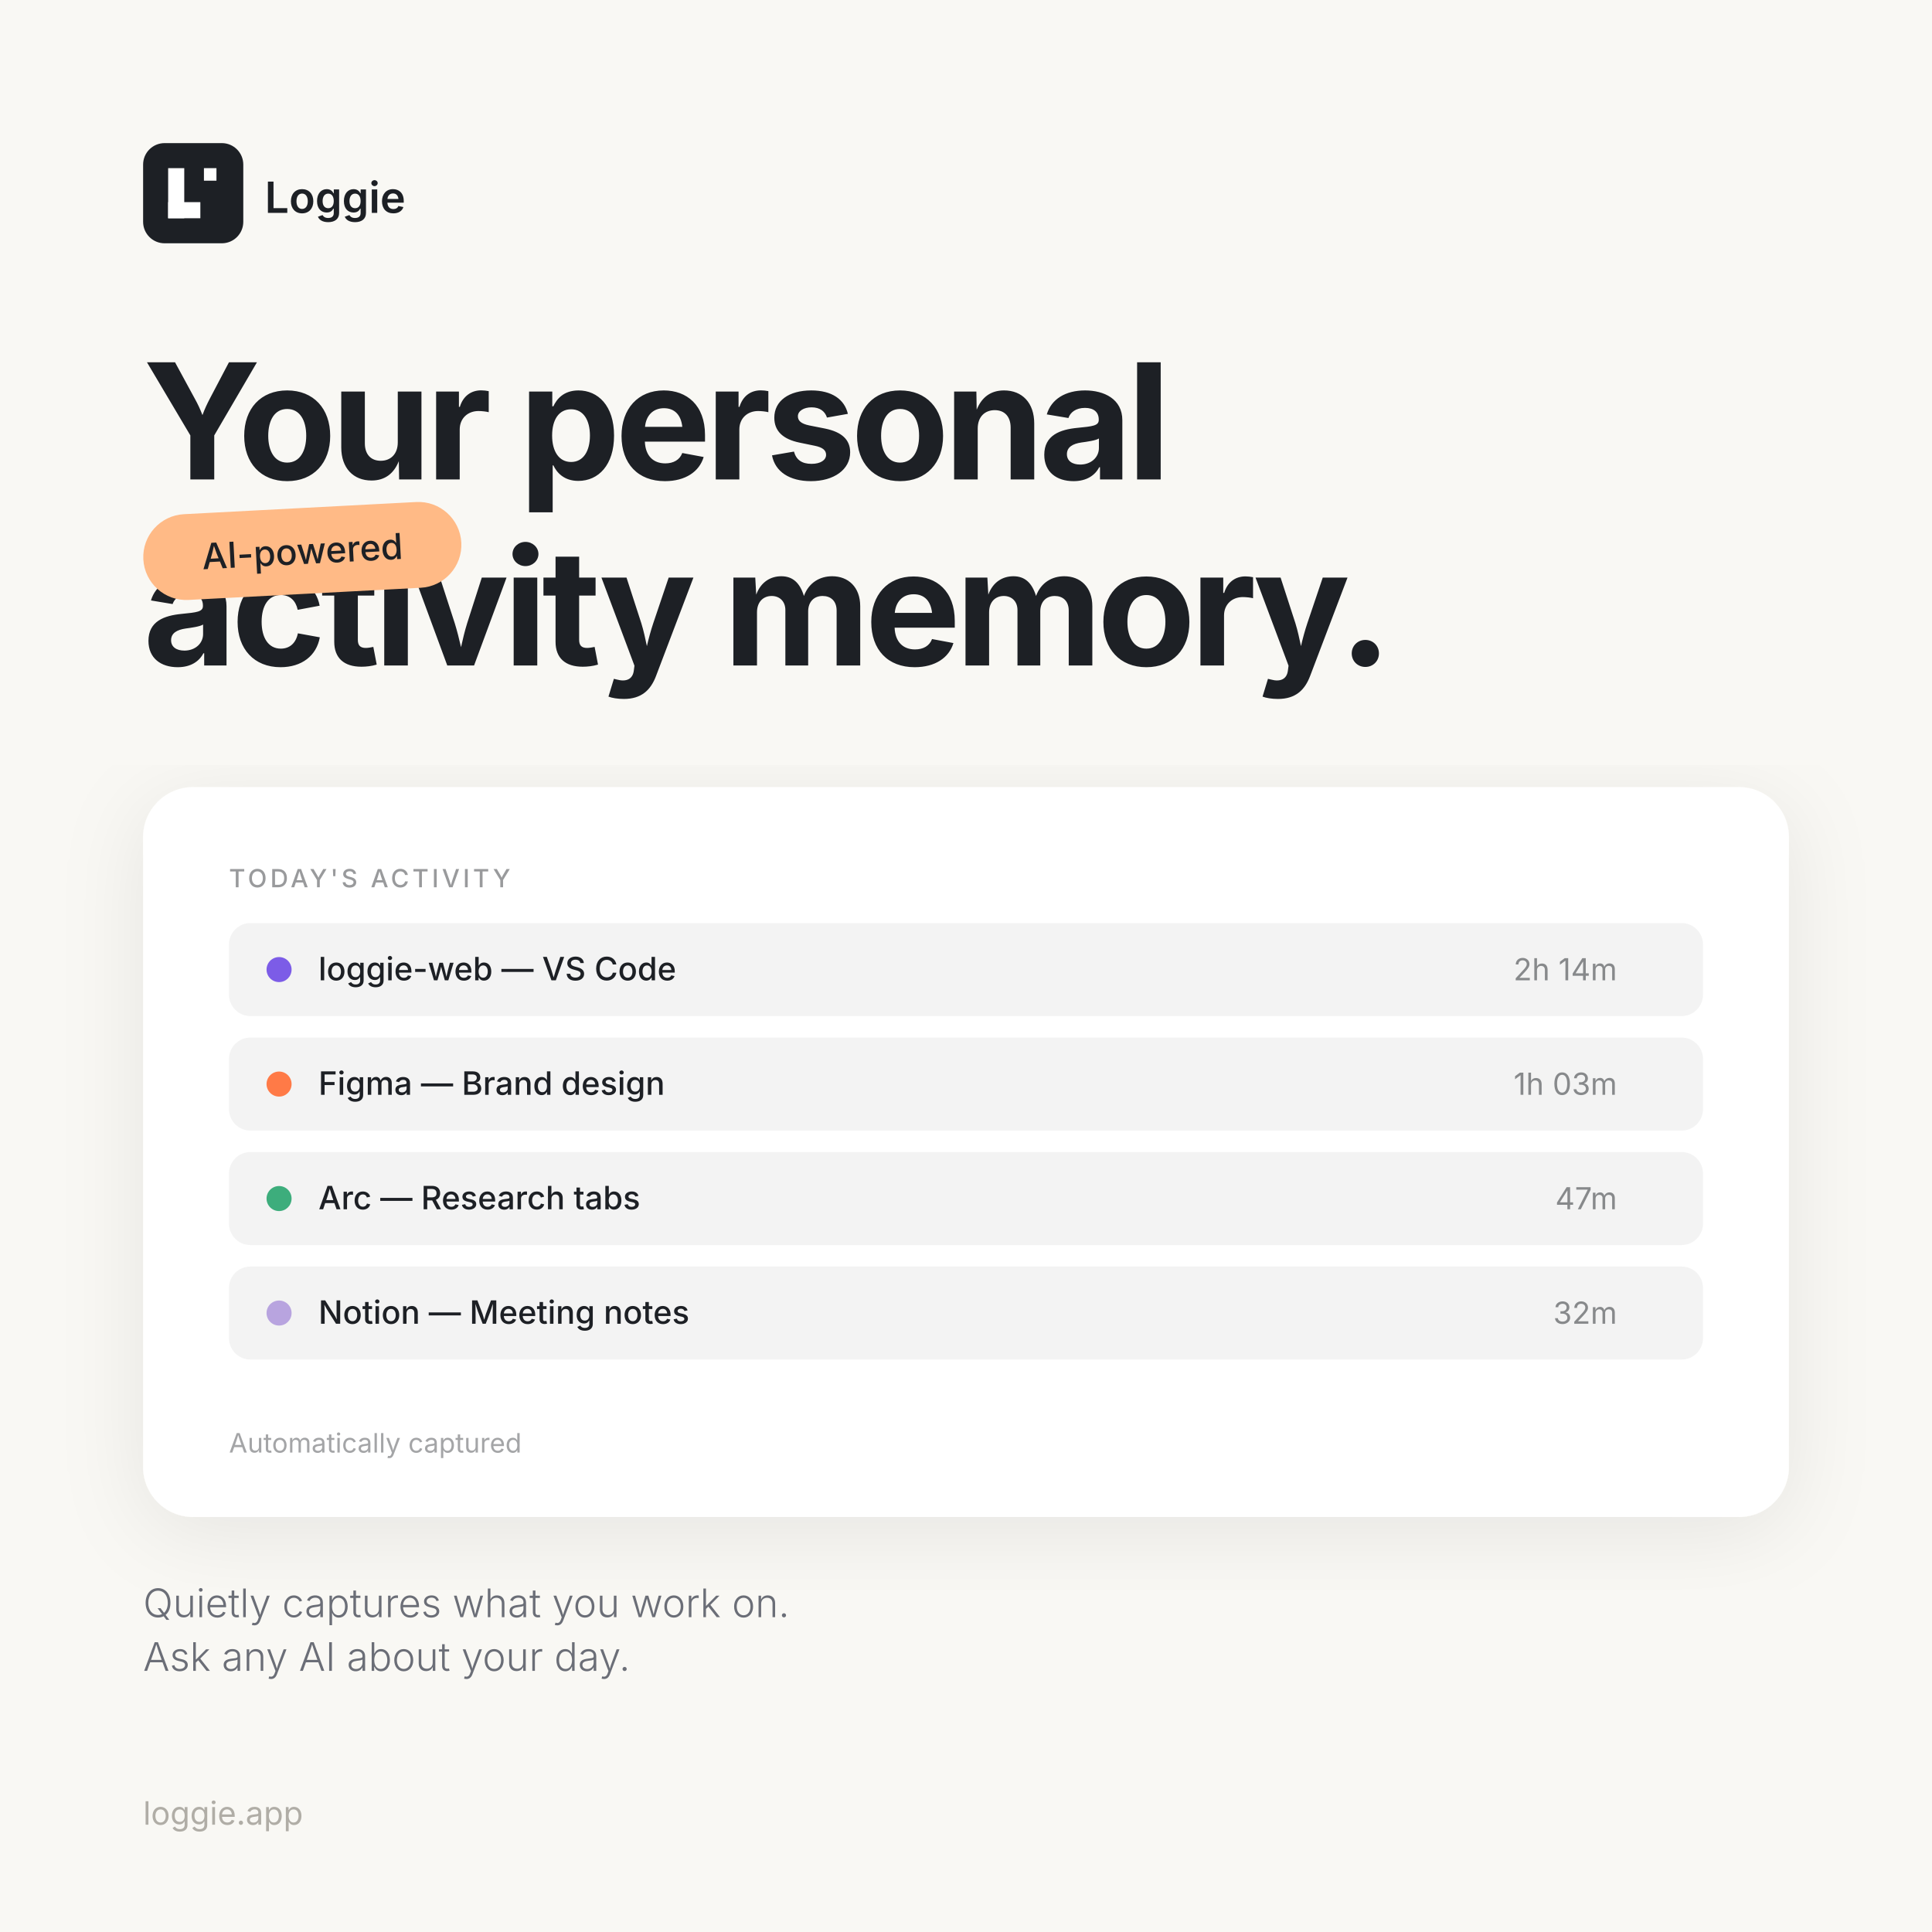
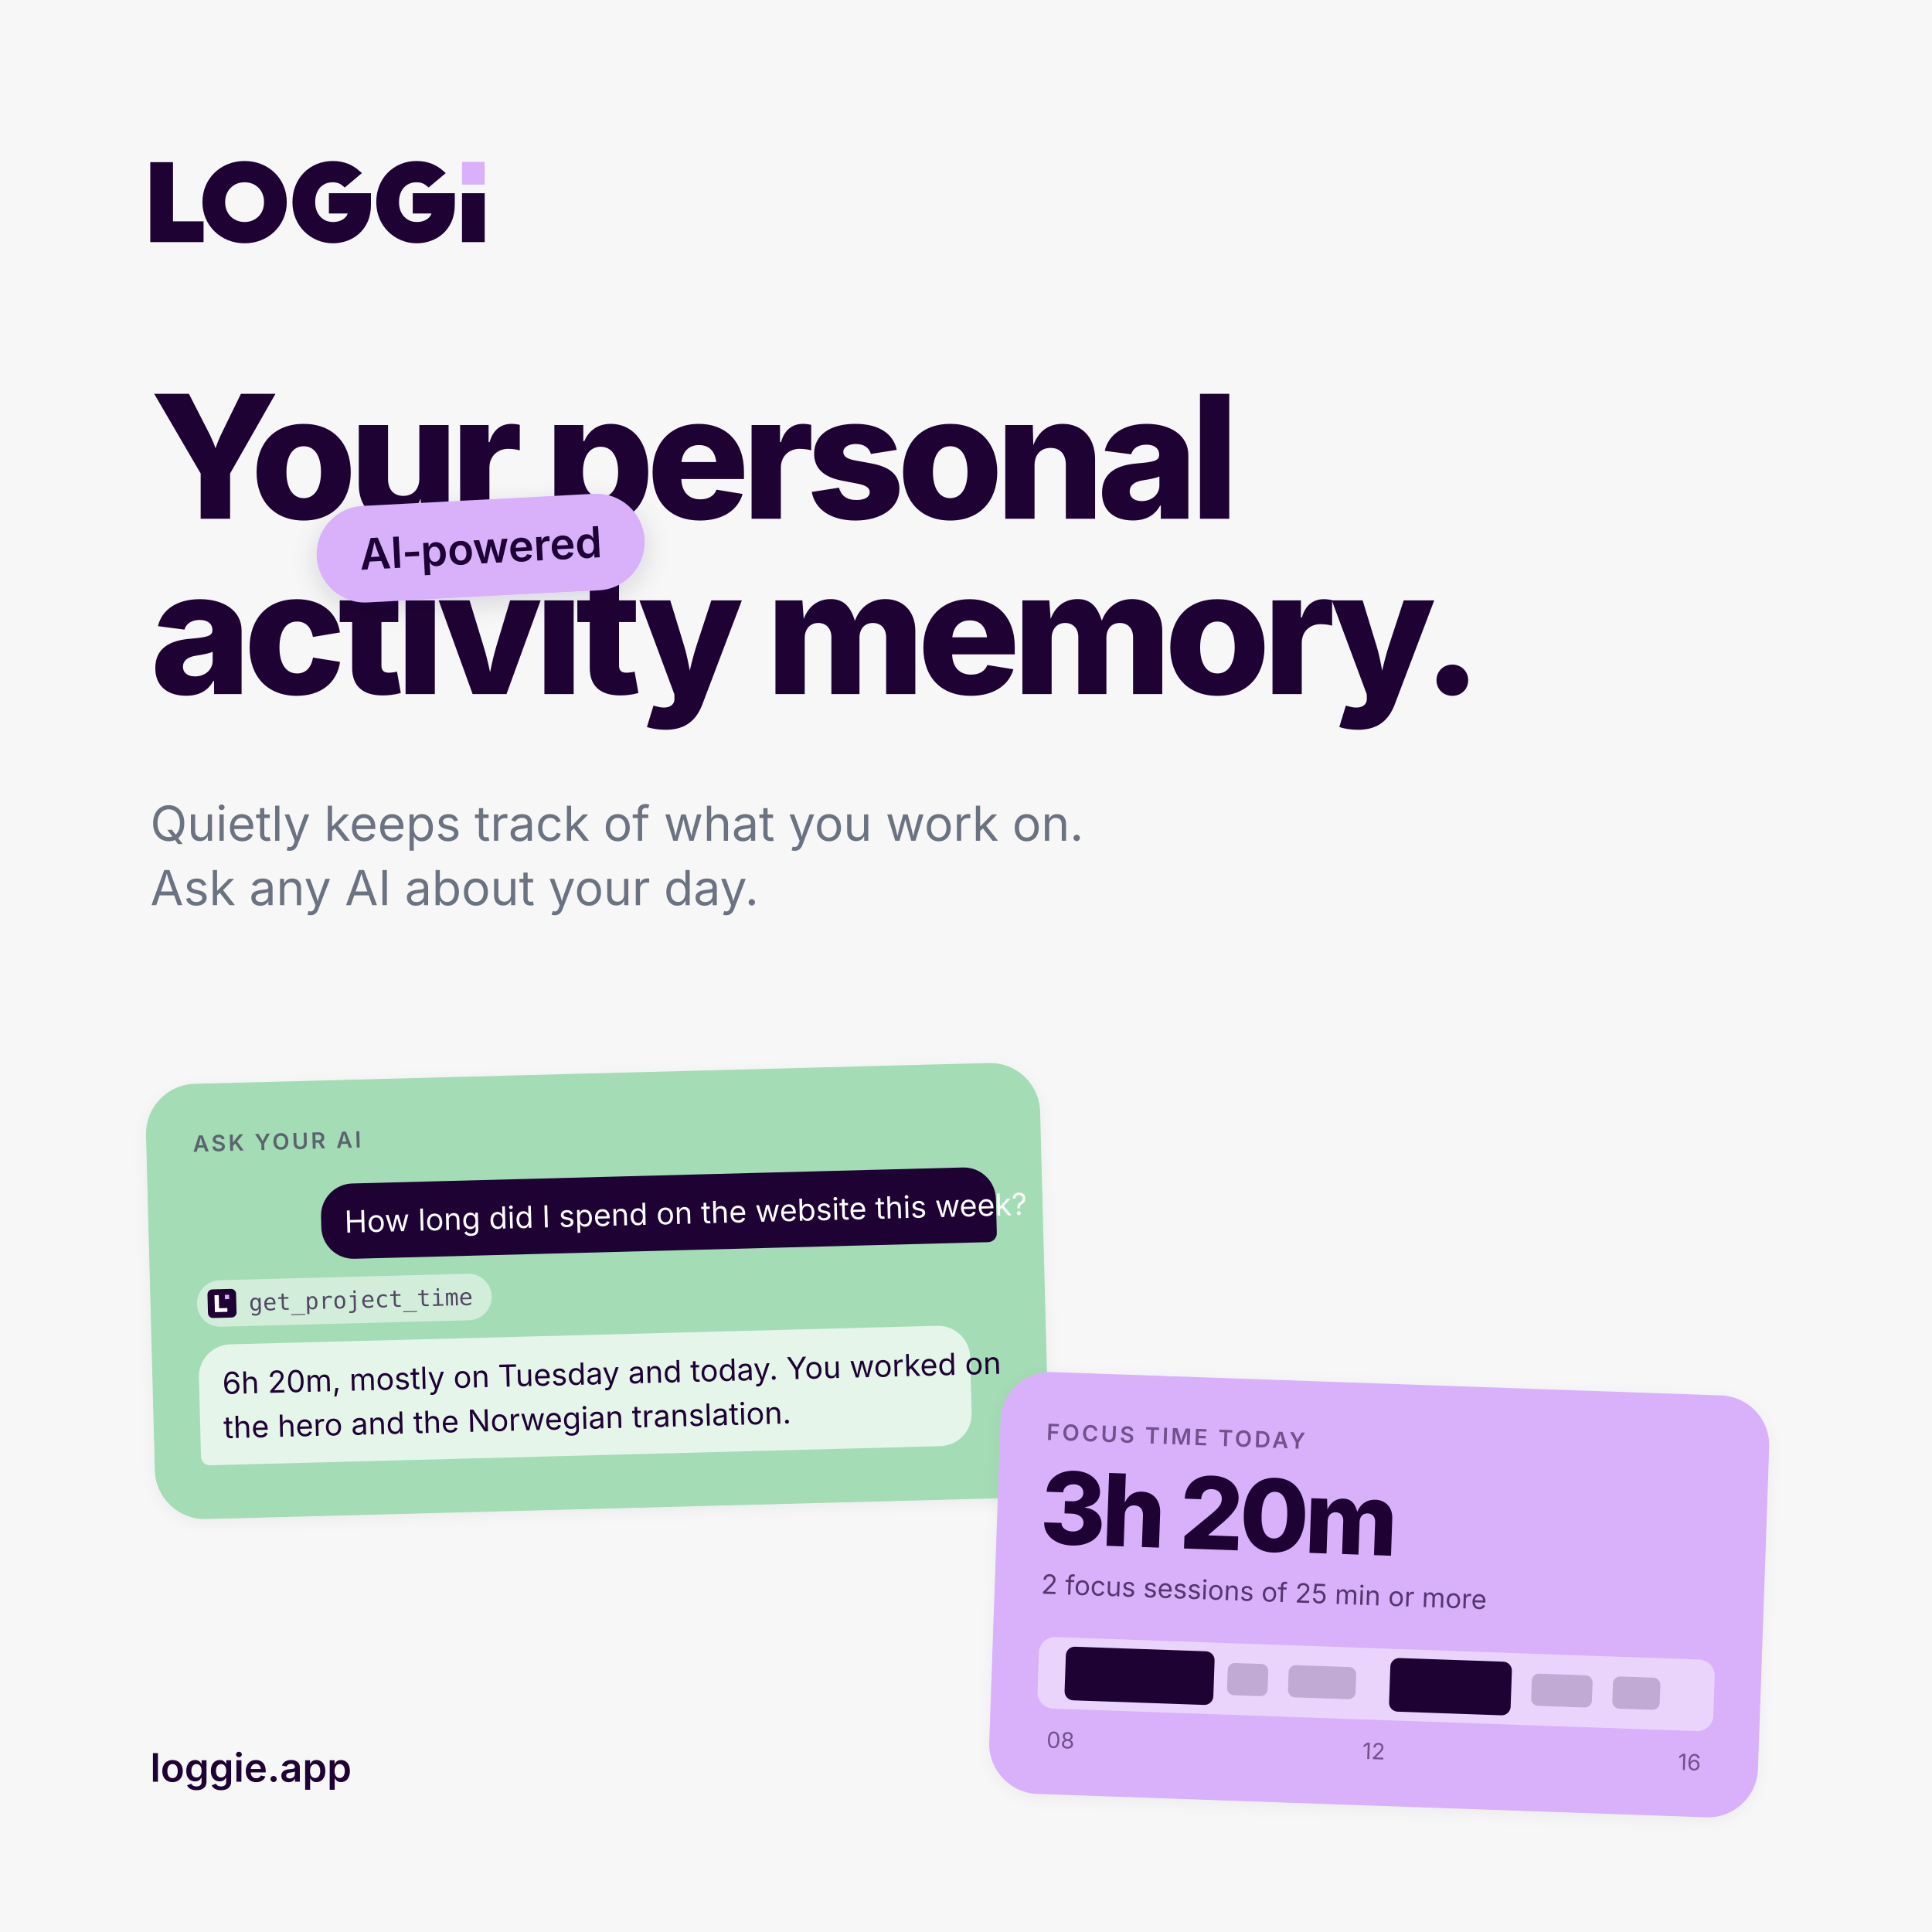
<svg xmlns="http://www.w3.org/2000/svg" width="1080" height="1080" viewBox="0 0 1080 1080">
-   <rect width="1080" height="1080" fill="#F9F8F4" />
-   <rect x="80" y="80" width="56" height="56" rx="12" fill="#1D2025" />
-   <rect x="94" y="94" width="9" height="28" fill="white" />
-   <rect x="94" y="113" width="18" height="9" fill="white" />
-   <rect x="114" y="94" width="7" height="7" fill="white" />
-   <text x="148" y="119" font-family="-apple-system, BlinkMacSystemFont, 'Segoe UI', sans-serif" font-size="24" font-weight="600" fill="#1D2025">Loggie</text>
-   <text x="80" y="268" font-family="-apple-system, BlinkMacSystemFont, 'Segoe UI', sans-serif" font-size="90" font-weight="700" letter-spacing="-3" fill="#1D2025">Your personal</text>
-   <text x="80" y="372" font-family="-apple-system, BlinkMacSystemFont, 'Segoe UI', sans-serif" font-size="90" font-weight="700" letter-spacing="-3" fill="#1D2025">activity memory.</text>
-   <rect x="80" y="284" width="178" height="48" rx="24" fill="#FFBA86" transform="rotate(-3 169 308)" />
-   <text x="169" y="308" text-anchor="middle" dominant-baseline="middle" font-family="-apple-system, BlinkMacSystemFont, 'Segoe UI', sans-serif" font-size="20" font-weight="500" fill="#1D2025" transform="rotate(-3 169 308)">AI-powered</text>
-   <rect x="80" y="440" width="920" height="408" rx="28" fill="#ffffff" filter="url(#shadow)" />
-   <text x="128" y="496" font-family="-apple-system, BlinkMacSystemFont, 'Segoe UI', sans-serif" font-size="14" font-weight="500" letter-spacing="1.8" fill="rgba(29,32,37,0.45)">TODAY'S ACTIVITY</text>
-   <rect x="128" y="516" width="824" height="52" rx="12" fill="rgba(0,0,0,0.05)" />
-   <circle cx="156" cy="542" r="7" fill="#7C5CE7" />
-   <text x="178" y="548" font-family="-apple-system, BlinkMacSystemFont, 'Segoe UI', sans-serif" font-size="18" font-weight="500" fill="#1D2025">loggie-web — VS Code</text>
-   <text x="904" y="548" text-anchor="end" font-family="-apple-system, BlinkMacSystemFont, 'Segoe UI', sans-serif" font-size="17" fill="rgba(29,32,37,0.5)">2h 14m</text>
-   <rect x="128" y="580" width="824" height="52" rx="12" fill="rgba(0,0,0,0.05)" />
-   <circle cx="156" cy="606" r="7" fill="#FF7A47" />
-   <text x="178" y="612" font-family="-apple-system, BlinkMacSystemFont, 'Segoe UI', sans-serif" font-size="18" font-weight="500" fill="#1D2025">Figma — Brand design</text>
-   <text x="904" y="612" text-anchor="end" font-family="-apple-system, BlinkMacSystemFont, 'Segoe UI', sans-serif" font-size="17" fill="rgba(29,32,37,0.5)">1h 03m</text>
-   <rect x="128" y="644" width="824" height="52" rx="12" fill="rgba(0,0,0,0.05)" />
-   <circle cx="156" cy="670" r="7" fill="#3DAD7C" />
-   <text x="178" y="676" font-family="-apple-system, BlinkMacSystemFont, 'Segoe UI', sans-serif" font-size="18" font-weight="500" fill="#1D2025">Arc — Research tabs</text>
-   <text x="904" y="676" text-anchor="end" font-family="-apple-system, BlinkMacSystemFont, 'Segoe UI', sans-serif" font-size="17" fill="rgba(29,32,37,0.5)">47m</text>
-   <rect x="128" y="708" width="824" height="52" rx="12" fill="rgba(0,0,0,0.05)" />
-   <circle cx="156" cy="734" r="7" fill="#B8A4DF" />
-   <text x="178" y="740" font-family="-apple-system, BlinkMacSystemFont, 'Segoe UI', sans-serif" font-size="18" font-weight="500" fill="#1D2025">Notion — Meeting notes</text>
-   <text x="904" y="740" text-anchor="end" font-family="-apple-system, BlinkMacSystemFont, 'Segoe UI', sans-serif" font-size="17" fill="rgba(29,32,37,0.5)">32m</text>
-   <text x="128" y="812" font-family="-apple-system, BlinkMacSystemFont, 'Segoe UI', sans-serif" font-size="15" fill="rgba(29,32,37,0.4)">Automatically captured</text>
-   <text x="80" y="904" font-family="-apple-system, BlinkMacSystemFont, 'Segoe UI', sans-serif" font-size="22" font-weight="300" fill="#6B6E77">Quietly captures what you work on.</text>
-   <text x="80" y="934" font-family="-apple-system, BlinkMacSystemFont, 'Segoe UI', sans-serif" font-size="22" font-weight="300" fill="#6B6E77">Ask any AI about your day.</text>
-   <text x="80" y="1020" font-family="-apple-system, BlinkMacSystemFont, 'Segoe UI', sans-serif" font-size="18" font-weight="400" fill="#B0ADA6">loggie.app</text>
  <defs>
-     <filter id="shadow" x="-5%" y="-5%" width="115%" height="115%">
-       <feDropShadow dx="0" dy="8" stdDeviation="24" flood-color="rgba(0,0,0,0.08)" />
+     <style>
+       @font-face { font-family: 'Archivo'; src: url('fonts/Archivo.woff2') format('woff2'); font-weight: 100 900; }
+       text { font-family: 'Archivo', -apple-system, 'Helvetica Neue', sans-serif; }
+       .mono { font-family: ui-monospace, 'SF Mono', Menlo, monospace; }
+     </style>
+     <filter id="shadow" x="-20%" y="-20%" width="140%" height="150%">
+       <feDropShadow dx="0" dy="10" stdDeviation="16" flood-color="#1F0234" flood-opacity="0.10" />
+       <feDropShadow dx="0" dy="2" stdDeviation="4" flood-color="#1F0234" flood-opacity="0.05" />
+     </filter>
+     <filter id="soft" x="-20%" y="-40%" width="140%" height="200%">
+       <feDropShadow dx="0" dy="4" stdDeviation="7" flood-color="#1F0234" flood-opacity="0.14" />
    </filter>
  </defs>
+   <rect width="1080" height="1080" fill="#F7F7F8" />
+   <g transform="translate(84 90) scale(0.26888)">
+     <polygon fill="#1F0234" points="47.25 2.43 0 2.43 0 168.66 110.77 168.66 110.77 125.44 47.25 125.44 47.25 2.43" />
+     <path fill="#1F0234" d="M258.65,24.46c-7.91-7.69-17.29-13.76-27.89-18.03C220.15,2.17,208.49,0,196.12,0s-24.03,2.16-34.65,6.43c-10.6,4.27-19.99,10.34-27.9,18.02-7.94,7.71-14.17,16.88-18.52,27.23-4.37,10.35-6.58,21.71-6.58,33.76s2.25,23.42,6.7,33.8c4.43,10.33,10.68,19.5,18.59,27.26,7.92,7.76,17.31,13.87,27.91,18.14,10.59,4.27,22.18,6.43,34.45,6.43s23.86-2.16,34.45-6.43c10.61-4.28,20-10.38,27.91-18.14,7.92-7.77,14.17-16.94,18.59-27.26,4.44-10.37,6.7-21.75,6.7-33.8s-2.21-23.38-6.58-33.76c-4.37-10.36-10.61-19.52-18.53-27.23h-.01ZM196.11,126.85c-5.77,0-11.15-1.02-16-3.02-4.88-2.02-9.21-4.88-12.87-8.49-3.63-3.57-6.48-7.91-8.47-12.9-2.03-5.07-3.06-10.79-3.06-16.99s1.03-11.87,3.05-16.87c2-4.96,4.87-9.31,8.54-12.97,3.63-3.63,7.92-6.47,12.74-8.42,4.86-1.95,10.27-2.94,16.08-2.94s11.21.99,16.06,2.94c4.89,1.97,9.07,4.73,12.77,8.43,3.64,3.63,6.5,7.99,8.51,12.95,2.02,5.01,3.05,10.68,3.05,16.87s-1.03,11.92-3.06,16.99-4.8,9.29-8.46,12.9c-3.68,3.62-8.01,6.48-12.88,8.49-4.84,2-10.22,3.02-15.99,3.02h-.01Z" />
+     <path fill="#1F0234" d="M545.7,109.17h39.02c-.66,2.04-1.61,3.89-2.86,5.58-2.88,3.88-6.58,6.77-11.31,8.84-4.93,2.16-10.33,3.26-16.05,3.26-7.44,0-13.75-1.66-19.3-5.07-5.59-3.43-9.89-8.1-13.14-14.26-3.27-6.19-4.92-13.62-4.92-22.08s1.58-15.94,4.7-22.11c3.04-6.04,7.19-10.64,12.7-14.04,5.47-3.4,11.75-5.05,19.17-5.05s13.49,1.82,18.53,5.58c.45.33.88.67,1.29,1.02l5.14,4.28,35.62-29.96-7.04-6.14c-6-5.23-13.11-9.59-21.12-12.95-9.63-4.03-20.54-6.07-32.43-6.07s-23.07,2.14-33.22,6.36c-10.14,4.22-19.12,10.23-26.72,17.89-7.58,7.67-13.52,16.84-17.68,27.28-4.12,10.38-6.2,21.79-6.2,33.91s2.17,23.57,6.46,33.91c4.27,10.33,10.35,19.48,18.07,27.2,7.69,7.69,16.76,13.76,26.96,18.05,10.21,4.3,21.36,6.48,33.14,6.48,9.44,0,18.9-1.61,28.11-4.78,9.37-3.22,17.94-8.22,25.48-14.87,7.63-6.73,13.77-15.25,18.25-25.34,4.47-10.06,6.74-21.91,6.74-35.21v-23.93h-87.38v42.21h-.01Z" />
+     <path fill="#1F0234" d="M371.42,109.17h39.02c-.66,2.04-1.61,3.89-2.86,5.58-2.88,3.88-6.58,6.77-11.31,8.84-4.93,2.16-10.33,3.26-16.05,3.26-7.44,0-13.75-1.66-19.3-5.07-5.59-3.43-9.89-8.1-13.14-14.26-3.27-6.19-4.93-13.62-4.93-22.08s1.58-15.94,4.7-22.11c3.04-6.04,7.2-10.64,12.7-14.04,5.47-3.4,11.75-5.05,19.17-5.05s13.49,1.82,18.54,5.59c.44.33.87.67,1.28,1.01l5.14,4.28,35.62-29.96-7.04-6.14c-6-5.24-13.11-9.59-21.12-12.95C402.21,2.04,391.3,0,379.41,0s-23.07,2.14-33.22,6.36c-10.14,4.22-19.12,10.23-26.72,17.89-7.58,7.67-13.52,16.84-17.68,27.27-4.12,10.38-6.2,21.79-6.2,33.91s2.17,23.57,6.46,33.91c4.27,10.33,10.35,19.49,18.07,27.2,7.69,7.69,16.76,13.76,26.95,18.05,10.21,4.3,21.37,6.48,33.14,6.48,9.44,0,18.9-1.61,28.11-4.78,9.37-3.22,17.94-8.22,25.48-14.87,7.63-6.73,13.77-15.25,18.25-25.34,4.47-10.06,6.74-21.91,6.74-35.21v-23.93h-87.38v42.23Z" />
+     <rect fill="#1F0234" x="648.06" y="66.96" width="47.26" height="101.69" />
+     <rect fill="#D9B1FA" x="648.06" y="1.8" width="47.26" height="47.26" />
+   </g>
+   <text x="84" y="290" font-size="96" font-weight="800" letter-spacing="-4.32" fill="#1F0234">Your personal</text>
+   <text x="84" y="388" font-size="96" font-weight="800" letter-spacing="-4.32" fill="#1F0234">activity memory.</text>
+   <g transform="rotate(-3 268.6944 306.36)" filter="url(#soft)">
+     <rect x="176.9" y="279.4" width="183.6" height="54.0" rx="27.0" fill="#D9B1FA" />
+     <text x="268.694" y="315.0" text-anchor="middle" font-size="24" font-weight="600" fill="#1F0234">AI‑powered</text>
+   </g>
+   <text x="84" y="470" font-size="27" fill="#6B7280">Quietly keeps track of what you work on.</text>
+   <text x="84" y="506" font-size="27" fill="#6B7280">Ask any AI about your day.</text>
+   <g transform="rotate(-1.5 334.0 721.7)">
+     <rect x="84" y="600" width="500" height="243.4" rx="28" fill="#A4DCB5" filter="url(#shadow)" />
+     <text x="110" y="638" font-size="12.5" font-weight="600" letter-spacing="1.4" fill="#1F0234" fill-opacity="0.55">ASK YOUR AI</text>
+     <path d="M198.6,658.0 H540.0 A18,18 0 0 1 558.0,676.0 V695.1 A5,5 0 0 1 553.0,700.1 H198.6 A18,18 0 0 1 180.6,682.1 V676.0 A18,18 0 0 1 198.6,658.0 Z" fill="#1F0234" />
+     <text x="193.61" y="685.4" font-size="17" fill="#FFFFFF">How long did I spend on the website this week?</text>
+     <rect x="110" y="710.14" width="164.8" height="26" rx="13" fill="#FFFFFF" fill-opacity="0.5" />
+     <g transform="translate(116 715.14) scale(0.05676)">
+       <rect width="281.89" height="281.89" rx="49.68" fill="#1F0234" />
+       <polygon fill="#fff" points="111.02 57.92 68.81 57.92 68.81 224.68 191.97 224.68 191.97 187.1 111.02 187.1 111.02 57.92" />
+       <rect fill="#D9B1FA" x="170.86" y="57.2" width="42.22" height="42.22" />
+     </g>
+     <text class="mono" x="139" y="727.64" font-size="13" fill="#1F0234" fill-opacity="0.7">get_project_time</text>
+     <path d="M128.0,746.1 H523.3 A18,18 0 0 1 541.3,764.1 V795.4 A18,18 0 0 1 523.3,813.4 H115.0 A5,5 0 0 1 110.0,808.4 V764.1 A18,18 0 0 1 128.0,746.1 Z" fill="#FFFFFF" fill-opacity="0.72" />
+     <text x="123" y="773.8" font-size="17" fill="#1F0234">6h 20m, mostly on Tuesday and today. You worked on</text>
+     <text x="123" y="798.5" font-size="17" fill="#1F0234">the hero and the Norwegian translation.</text>
+   </g>
+   <g transform="rotate(2 771.0 891.4)">
+     <rect x="556" y="773.44" width="430" height="236" rx="28" fill="#D9B1FA" filter="url(#shadow)" />
+     <text x="582" y="811.44" font-size="12.5" font-weight="600" letter-spacing="1.4" fill="#1F0234" fill-opacity="0.55">FOCUS TIME TODAY</text>
+     <text x="580" y="869.44" font-size="56" font-weight="800" letter-spacing="-2.2" fill="#1F0234">3h 20m</text>
+     <text x="582" y="897.44" font-size="15" fill="#1F0234" fill-opacity="0.7">2 focus sessions of 25 min or more</text>
+     <rect x="582" y="921.44" width="378" height="40" rx="9" fill="#FFFFFF" fill-opacity="0.45" />
+     <rect x="597.1" y="926.44" width="83.2" height="30" rx="5" fill="#1F0234" />
+     <rect x="687.8" y="932.44" width="22.7" height="18" rx="4" fill="#1F0234" fill-opacity="0.2" />
+     <rect x="721.9" y="932.44" width="37.8" height="18" rx="4" fill="#1F0234" fill-opacity="0.2" />
+     <rect x="778.6" y="926.44" width="68.0" height="30" rx="5" fill="#1F0234" />
+     <rect x="857.9" y="932.44" width="34.0" height="18" rx="4" fill="#1F0234" fill-opacity="0.2" />
+     <rect x="903.3" y="932.44" width="26.5" height="18" rx="4" fill="#1F0234" fill-opacity="0.2" />
+     <text x="588.0" y="983.44" text-anchor="start" font-size="12.5" fill="#1F0234" fill-opacity="0.55">08</text>
+     <text x="771.0" y="983.44" text-anchor="middle" font-size="12.5" fill="#1F0234" fill-opacity="0.55">12</text>
+     <text x="954.0" y="983.44" text-anchor="end" font-size="12.5" fill="#1F0234" fill-opacity="0.55">16</text>
+   </g>
+   <text x="84" y="996" font-size="22" font-weight="600" fill="#1F0234">loggie.app</text>
</svg>
